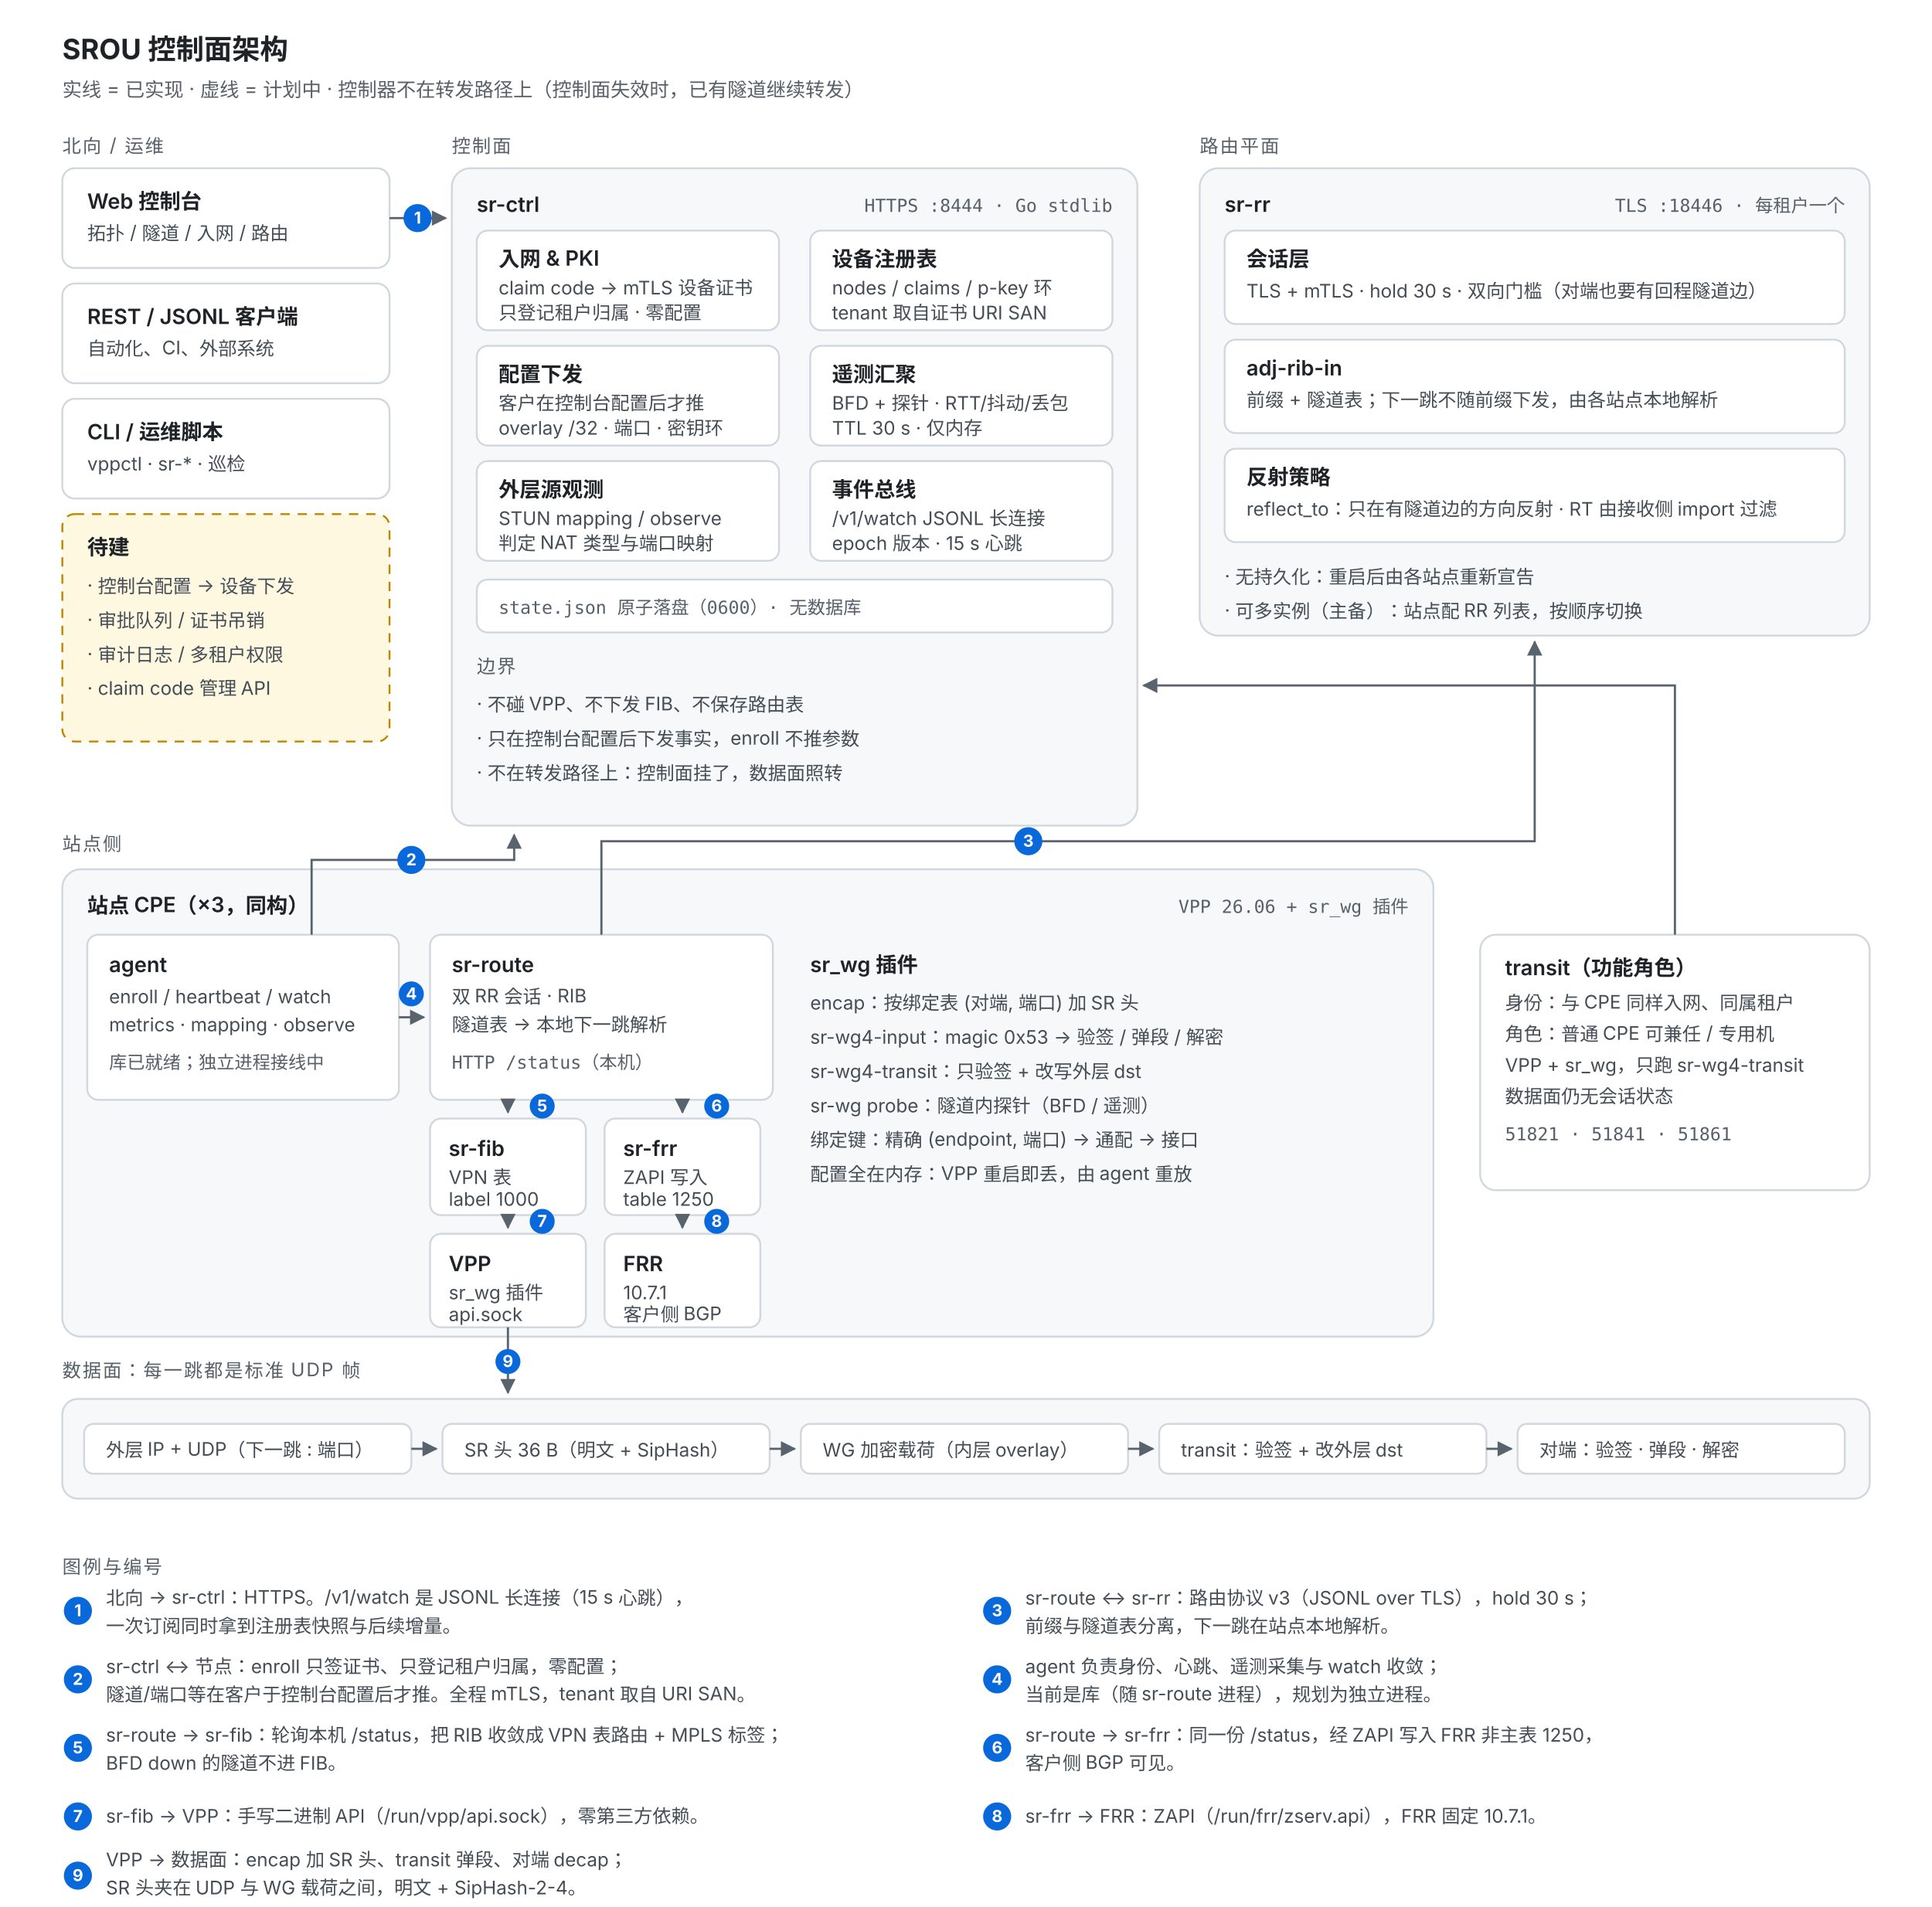
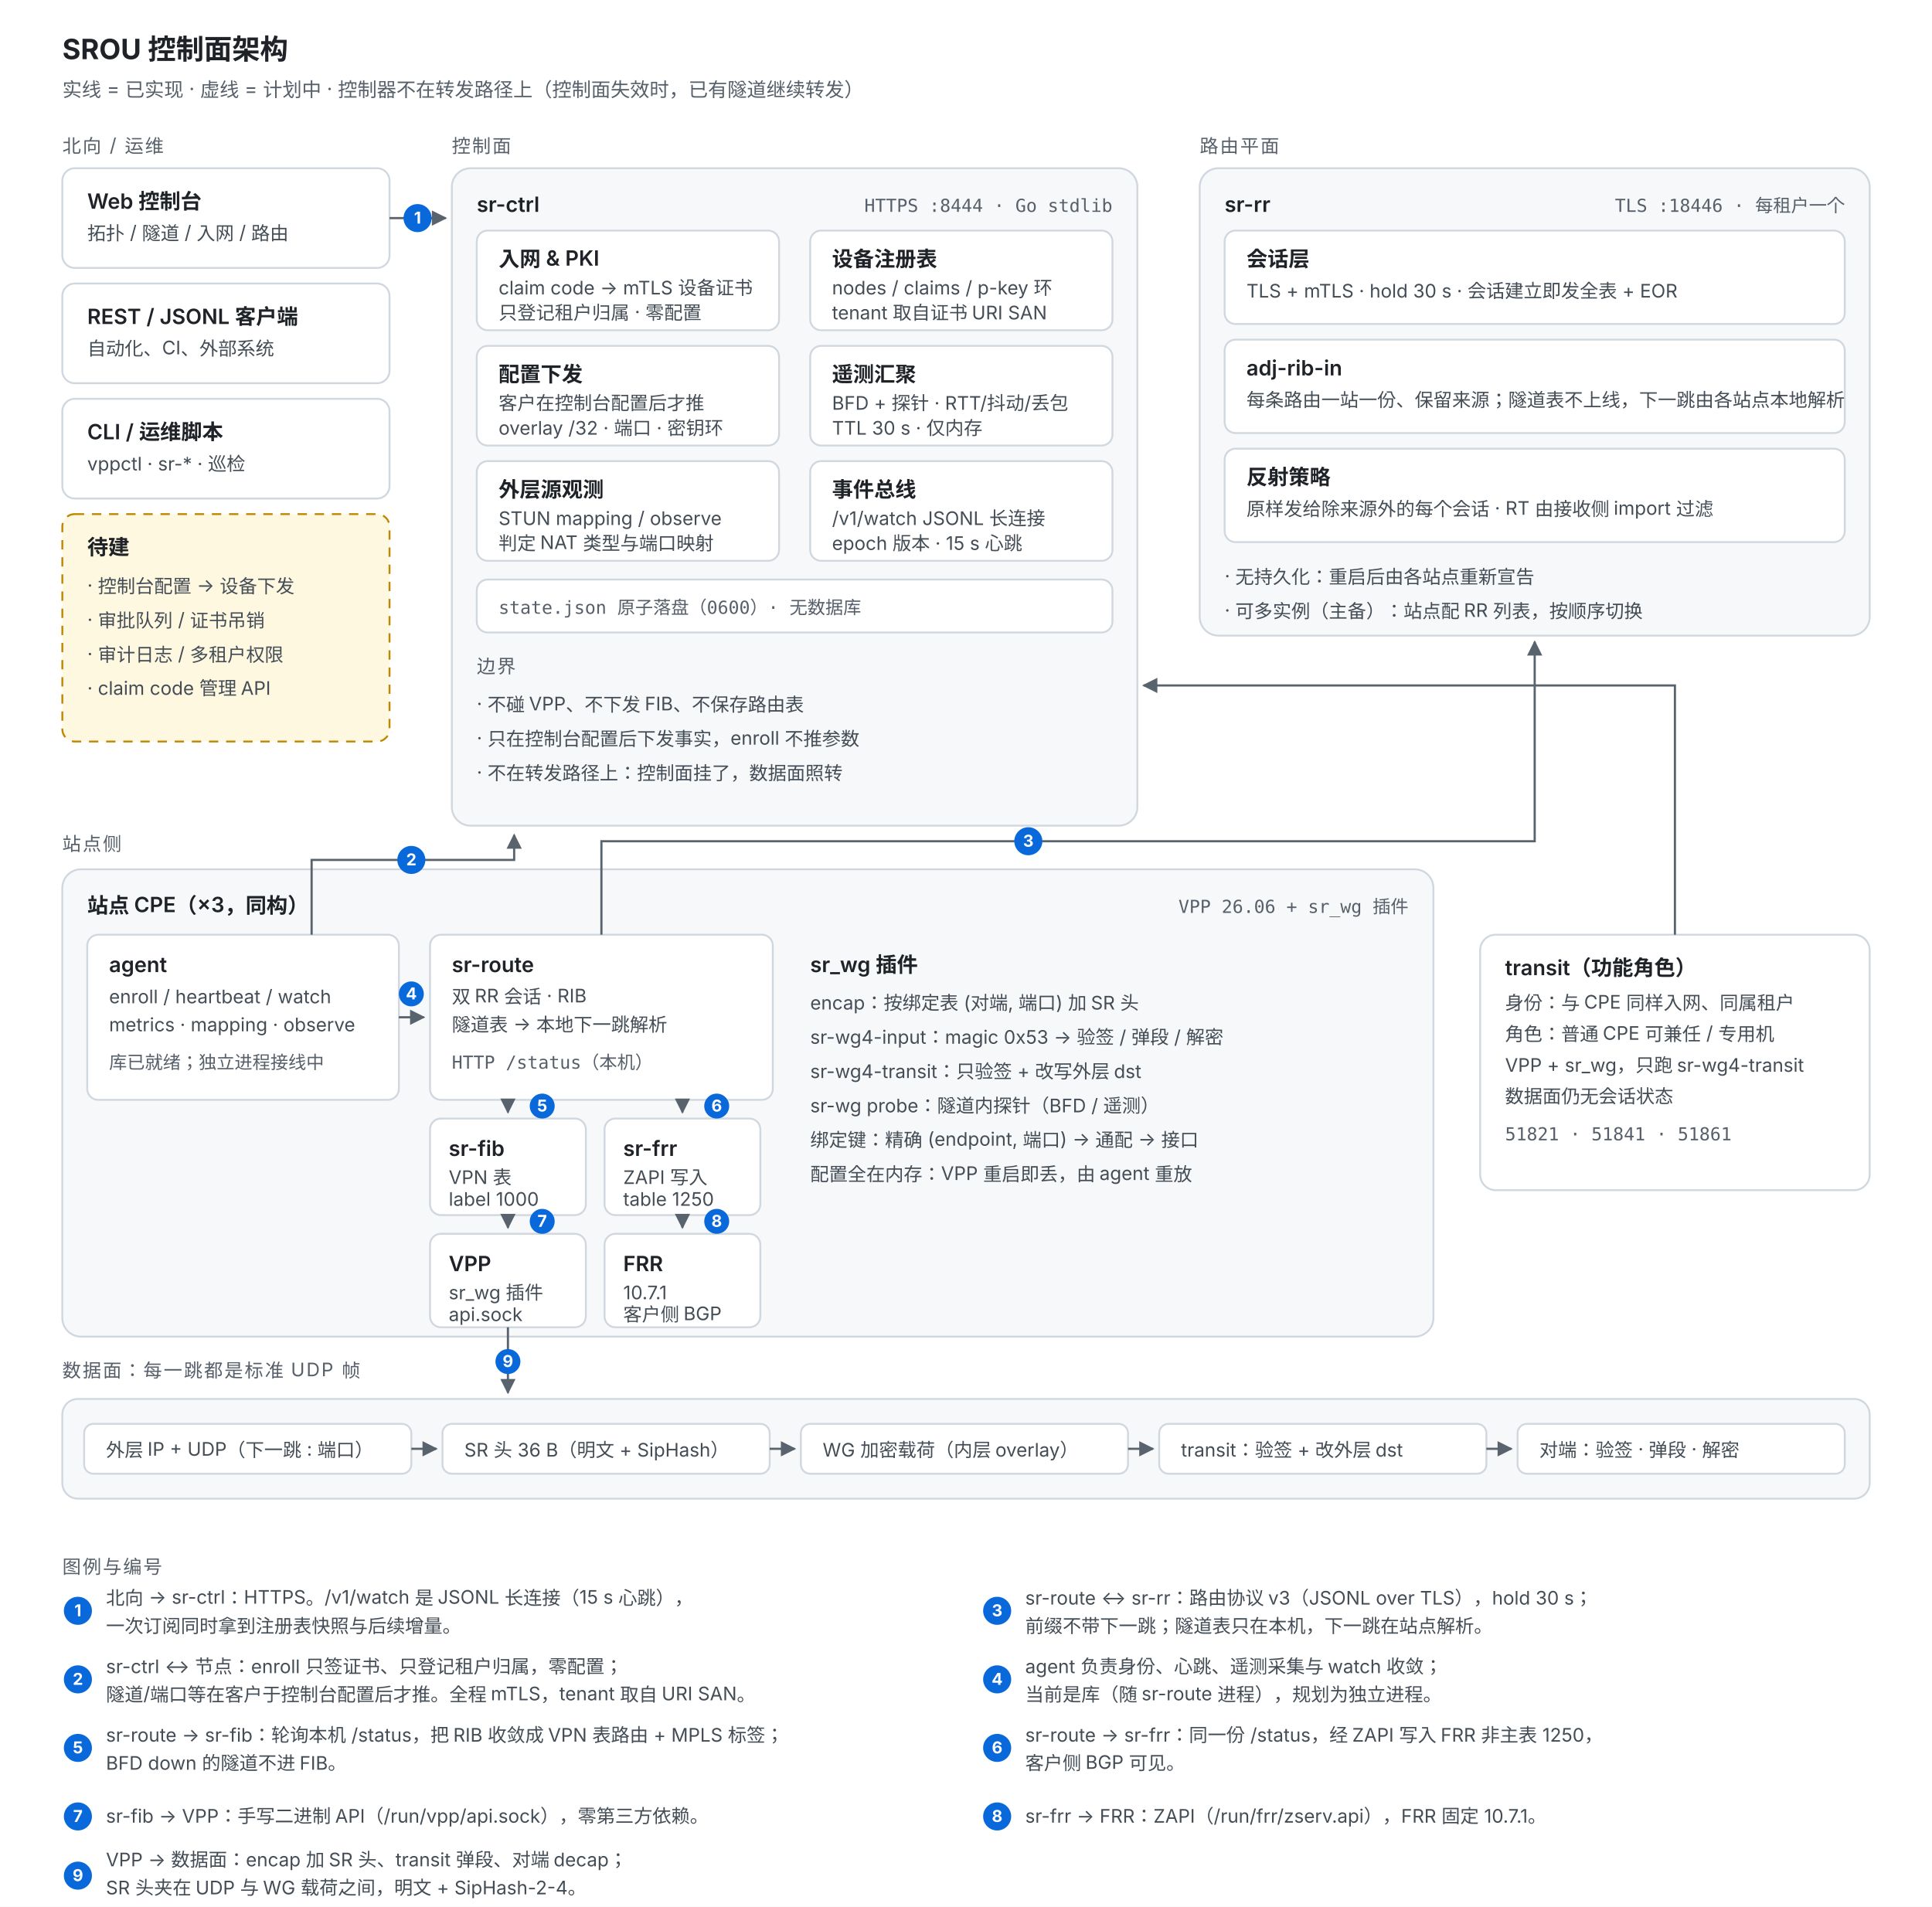
<svg xmlns="http://www.w3.org/2000/svg" viewBox="0 0 1240 1224" width="1240" height="1224" font-family="-apple-system, BlinkMacSystemFont, 'PingFang SC', 'Hiragino Sans GB', 'Microsoft YaHei', sans-serif">
  <style>
    .bg      { fill: #ffffff; }
    .box     { fill: #f6f8fa; stroke: #d0d7de; stroke-width: 1.2; }
    .inbox   { fill: #ffffff; stroke: #d0d7de; stroke-width: 1.2; }
    .planned { fill: #fff8e1; stroke: #bf8700; stroke-width: 1.2; stroke-dasharray: 6 5; }
    .band    { fill: #f6f8fa; stroke: #d0d7de; stroke-width: 1.2; }
    .t       { fill: #1f2328; font-size: 13.5px; font-weight: 600; }
    .s       { fill: #444d56; font-size: 12px; }
    .m       { fill: #57606a; font-size: 11.5px; font-family: ui-monospace, SFMono-Regular, Menlo, monospace; }
    .sec     { fill: #57606a; font-size: 12px; letter-spacing: 1px; }
    .b       { fill: #444d56; font-size: 12px; }
    .flow    { stroke: #59636e; fill: none; stroke-width: 1.4; }
    .head    { fill: #59636e; }
    .num     { fill: #0969da; }
    .numt    { fill: #ffffff; font-size: 10.5px; font-weight: 700; text-anchor: middle; }
    .h1      { fill: #1f2328; font-size: 18px; font-weight: 700; }
    .h2      { fill: #57606a; font-size: 12.5px; }
    .ok      { fill: #1a7f37; font-size: 11.5px; font-weight: 600; }
    .todo    { fill: #9a6700; font-size: 11.5px; font-weight: 600; }
  </style>
  <rect class="bg" x="0" y="0" width="1240" height="1224" />
  <text class="h1" x="40" y="38">SROU 控制面架构</text>
  <text class="h2" x="40" y="62">实线 = 已实现 · 虚线 = 计划中 · 控制器不在转发路径上（控制面失效时，已有隧道继续转发）</text>
  <text class="sec" x="40" y="98">北向 / 运维</text>
  <text class="sec" x="290" y="98">控制面</text>
  <text class="sec" x="770" y="98">路由平面</text>
  <text class="sec" x="40" y="546">站点侧</text>
  <text class="sec" x="40" y="884">数据面：每一跳都是标准 UDP 帧</text>
  <rect class="inbox" x="40" y="108" width="210" height="64" rx="8" />
  <text class="t" x="56" y="134">Web 控制台</text>
  <text class="s" x="56" y="154">拓扑 / 隧道 / 入网 / 路由</text>
  <rect class="inbox" x="40" y="182" width="210" height="64" rx="8" />
  <text class="t" x="56" y="208">REST / JSONL 客户端</text>
  <text class="s" x="56" y="228">自动化、CI、外部系统</text>
  <rect class="inbox" x="40" y="256" width="210" height="64" rx="8" />
  <text class="t" x="56" y="282">CLI / 运维脚本</text>
  <text class="s" x="56" y="302">vppctl · sr-* · 巡检</text>
  <rect class="planned" x="40" y="330" width="210" height="146" rx="8" />
  <text class="t" x="56" y="356">待建</text>
  <text class="b" x="56" y="380">· 控制台配置 → 设备下发</text>
  <text class="b" x="56" y="402">· 审批队列 / 证书吊销</text>
  <text class="b" x="56" y="424">· 审计日志 / 多租户权限</text>
  <text class="b" x="56" y="446">· claim code 管理 API</text>
  <rect class="box" x="290" y="108" width="440" height="422" rx="12" />
  <text class="t" x="306" y="136">sr-ctrl</text>
  <text class="m" x="714" y="136" text-anchor="end">HTTPS :8444 · Go stdlib</text>
  <rect class="inbox" x="306" y="148" width="194" height="64" rx="7" />
  <text class="t" x="320" y="171">入网 &amp; PKI</text>
  <text class="s" x="320" y="189">claim code → mTLS 设备证书</text>
  <text class="s" x="320" y="205">只登记租户归属 · 零配置</text>
  <rect class="inbox" x="520" y="148" width="194" height="64" rx="7" />
  <text class="t" x="534" y="171">设备注册表</text>
  <text class="s" x="534" y="189">nodes / claims / p-key 环</text>
  <text class="s" x="534" y="205">tenant 取自证书 URI SAN</text>
  <rect class="inbox" x="306" y="222" width="194" height="64" rx="7" />
  <text class="t" x="320" y="245">配置下发</text>
  <text class="s" x="320" y="263">客户在控制台配置后才推</text>
  <text class="s" x="320" y="279">overlay /32 · 端口 · 密钥环</text>
  <rect class="inbox" x="520" y="222" width="194" height="64" rx="7" />
  <text class="t" x="534" y="245">遥测汇聚</text>
  <text class="s" x="534" y="263">BFD + 探针 · RTT/抖动/丢包</text>
  <text class="s" x="534" y="279">TTL 30 s · 仅内存</text>
  <rect class="inbox" x="306" y="296" width="194" height="64" rx="7" />
  <text class="t" x="320" y="319">外层源观测</text>
  <text class="s" x="320" y="337">STUN mapping / observe</text>
  <text class="s" x="320" y="353">判定 NAT 类型与端口映射</text>
  <rect class="inbox" x="520" y="296" width="194" height="64" rx="7" />
  <text class="t" x="534" y="319">事件总线</text>
  <text class="s" x="534" y="337">/v1/watch JSONL 长连接</text>
  <text class="s" x="534" y="353">epoch 版本 · 15 s 心跳</text>
  <rect class="inbox" x="306" y="372" width="408" height="34" rx="7" />
  <text class="m" x="320" y="394">state.json 原子落盘（0600）· 无数据库</text>
  <text class="sec" x="306" y="432">边界</text>
  <text class="b" x="306" y="456">· 不碰 VPP、不下发 FIB、不保存路由表</text>
  <text class="b" x="306" y="478">· 只在控制台配置后下发事实，enroll 不推参数</text>
  <text class="b" x="306" y="500">· 不在转发路径上：控制面挂了，数据面照转</text>
  <rect class="box" x="770" y="108" width="430" height="300" rx="12" />
  <text class="t" x="786" y="136">sr-rr</text>
  <text class="m" x="1184" y="136" text-anchor="end">TLS :18446 · 每租户一个</text>
  <rect class="inbox" x="786" y="148" width="398" height="60" rx="7" />
  <text class="t" x="800" y="171">会话层</text>
-   <text class="s" x="800" y="191">TLS + mTLS · hold 30 s · 双向门槛（对端也要有回程隧道边）</text>
+   <text class="s" x="800" y="191">TLS + mTLS · hold 30 s · 会话建立即发全表 + EOR</text>
  <rect class="inbox" x="786" y="218" width="398" height="60" rx="7" />
  <text class="t" x="800" y="241">adj-rib-in</text>
-   <text class="s" x="800" y="261">前缀 + 隧道表；下一跳不随前缀下发，由各站点本地解析</text>
+   <text class="s" x="800" y="261">每条路由一站一份、保留来源；隧道表不上线，下一跳由各站点本地解析</text>
  <rect class="inbox" x="786" y="288" width="398" height="60" rx="7" />
  <text class="t" x="800" y="311">反射策略</text>
-   <text class="s" x="800" y="331">reflect_to：只在有隧道边的方向反射 · RT 由接收侧 import 过滤</text>
+   <text class="s" x="800" y="331">原样发给除来源外的每个会话 · RT 由接收侧 import 过滤</text>
  <text class="b" x="786" y="374">· 无持久化：重启后由各站点重新宣告</text>
  <text class="b" x="786" y="396">· 可多实例（主备）：站点配 RR 列表，按顺序切换</text>
  <rect class="box" x="40" y="558" width="880" height="300" rx="12" />
  <text class="t" x="56" y="586">站点 CPE（×3，同构）</text>
  <text class="m" x="904" y="586" text-anchor="end">VPP 26.06 + sr_wg 插件</text>
  <rect class="inbox" x="56" y="600" width="200" height="106" rx="7" />
  <text class="t" x="70" y="624">agent</text>
  <text class="s" x="70" y="644">enroll / heartbeat / watch</text>
  <text class="s" x="70" y="662">metrics · mapping · observe</text>
  <text class="m" x="70" y="686">库已就绪；独立进程接线中</text>
  <rect class="inbox" x="276" y="600" width="220" height="106" rx="7" />
  <text class="t" x="290" y="624">sr-route</text>
  <text class="s" x="290" y="644">双 RR 会话 · RIB</text>
  <text class="s" x="290" y="662">隧道表 → 本地下一跳解析</text>
  <text class="m" x="290" y="686">HTTP /status（本机）</text>
  <rect class="inbox" x="276" y="718" width="100" height="62" rx="7" />
  <text class="t" x="288" y="742">sr-fib</text>
  <text class="s" x="288" y="760">VPN 表</text>
  <text class="s" x="288" y="774">label 1000</text>
  <rect class="inbox" x="388" y="718" width="100" height="62" rx="7" />
  <text class="t" x="400" y="742">sr-frr</text>
  <text class="s" x="400" y="760">ZAPI 写入</text>
  <text class="s" x="400" y="774">table 1250</text>
  <rect class="inbox" x="276" y="792" width="100" height="60" rx="7" />
  <text class="t" x="288" y="816">VPP</text>
  <text class="s" x="288" y="834">sr_wg 插件</text>
  <text class="s" x="288" y="848">api.sock</text>
  <rect class="inbox" x="388" y="792" width="100" height="60" rx="7" />
  <text class="t" x="400" y="816">FRR</text>
  <text class="s" x="400" y="834">10.7.1</text>
  <text class="s" x="400" y="848">客户侧 BGP</text>
  <text class="t" x="520" y="624">sr_wg 插件</text>
  <text class="b" x="520" y="648">encap：按绑定表 (对端, 端口) 加 SR 头</text>
  <text class="b" x="520" y="670">sr-wg4-input：magic 0x53 → 验签 / 弹段 / 解密</text>
  <text class="b" x="520" y="692">sr-wg4-transit：只验签 + 改写外层 dst</text>
  <text class="b" x="520" y="714">sr-wg probe：隧道内探针（BFD / 遥测）</text>
  <text class="b" x="520" y="736">绑定键：精确 (endpoint, 端口) → 通配 → 接口</text>
  <text class="b" x="520" y="758">配置全在内存：VPP 重启即丢，由 agent 重放</text>
  <rect class="inbox" x="950" y="600" width="250" height="164" rx="10" />
  <text class="t" x="966" y="626">transit（功能角色）</text>
  <text class="s" x="966" y="648">身份：与 CPE 同样入网、同属租户</text>
  <text class="s" x="966" y="668">角色：普通 CPE 可兼任 / 专用机</text>
  <text class="s" x="966" y="688">VPP + sr_wg，只跑 sr-wg4-transit</text>
  <text class="s" x="966" y="708">数据面仍无会话状态</text>
  <text class="m" x="966" y="732">51821 · 51841 · 51861</text>
  <rect class="band" x="40" y="898" width="1160" height="64" rx="10" />
  <rect class="inbox" x="54" y="914" width="210" height="32" rx="6" />
  <text class="s" x="68" y="935">外层 IP + UDP（下一跳 : 端口）</text>
  <rect class="inbox" x="284" y="914" width="210" height="32" rx="6" />
  <text class="s" x="298" y="935">SR 头 36 B（明文 + SipHash）</text>
  <rect class="inbox" x="514" y="914" width="210" height="32" rx="6" />
  <text class="s" x="528" y="935">WG 加密载荷（内层 overlay）</text>
  <rect class="inbox" x="744" y="914" width="210" height="32" rx="6" />
  <text class="s" x="758" y="935">transit：验签 + 改外层 dst</text>
  <rect class="inbox" x="974" y="914" width="210" height="32" rx="6" />
  <text class="s" x="988" y="935">对端：验签 · 弹段 · 解密</text>
  <path class="flow" d="M264 930 H280" marker-end="url(#ar)" />
  <path class="flow" d="M494 930 H510" marker-end="url(#ar)" />
  <path class="flow" d="M724 930 H740" marker-end="url(#ar)" />
  <path class="flow" d="M954 930 H970" marker-end="url(#ar)" />
  <defs>
    <marker id="ar" viewBox="0 0 10 10" refX="9" refY="5" markerWidth="7" markerHeight="7" orient="auto-start-reverse">
      <path class="head" d="M0 0 L10 5 L0 10 z" />
    </marker>
  </defs>
  <path class="flow" d="M250 140 H286" marker-end="url(#ar)" />
  <circle class="num" cx="268" cy="140" r="9" />
  <text class="numt" x="268" y="143.5">1</text>
  <path class="flow" d="M200 600 V552 H330 V536" marker-end="url(#ar)" />
  <circle class="num" cx="264" cy="552" r="9" />
  <text class="numt" x="264" y="555.5">2</text>
  <path class="flow" d="M386 600 V540 H985 V412" marker-end="url(#ar)" />
  <circle class="num" cx="660" cy="540" r="9" />
  <text class="numt" x="660" y="543.5">3</text>
  <path class="flow" d="M1075 600 V440 H734" marker-end="url(#ar)" />
  <path class="flow" d="M256 653 H272" marker-end="url(#ar)" />
  <circle class="num" cx="264" cy="638" r="8" />
  <text class="numt" x="264" y="641.5">4</text>
  <path class="flow" d="M326 706 V714" marker-end="url(#ar)" />
  <circle class="num" cx="348" cy="710" r="8" />
  <text class="numt" x="348" y="713.5">5</text>
  <path class="flow" d="M438 706 V714" marker-end="url(#ar)" />
  <circle class="num" cx="460" cy="710" r="8" />
  <text class="numt" x="460" y="713.5">6</text>
  <path class="flow" d="M326 780 V788" marker-end="url(#ar)" />
  <circle class="num" cx="348" cy="784" r="8" />
  <text class="numt" x="348" y="787.5">7</text>
  <path class="flow" d="M438 780 V788" marker-end="url(#ar)" />
  <circle class="num" cx="460" cy="784" r="8" />
  <text class="numt" x="460" y="787.5">8</text>
  <path class="flow" d="M326 852 V894" marker-end="url(#ar)" />
  <circle class="num" cx="326" cy="874" r="8" />
  <text class="numt" x="326" y="877.5">9</text>
  <text class="sec" x="40" y="1010">图例与编号</text>
  <circle class="num" cx="50" cy="1034" r="9" />
  <text class="numt" x="50" y="1037.5">1</text>
  <text class="b" x="68" y="1030">北向 → sr-ctrl：HTTPS。/v1/watch 是 JSONL 长连接（15 s 心跳），</text>
  <text class="b" x="68" y="1048">一次订阅同时拿到注册表快照与后续增量。</text>
  <circle class="num" cx="50" cy="1078" r="9" />
  <text class="numt" x="50" y="1081.5">2</text>
  <text class="b" x="68" y="1074">sr-ctrl ↔ 节点：enroll 只签证书、只登记租户归属，零配置；</text>
  <text class="b" x="68" y="1092">隧道/端口等在客户于控制台配置后才推。全程 mTLS，tenant 取自 URI SAN。</text>
  <circle class="num" cx="640" cy="1034" r="9" />
  <text class="numt" x="640" y="1037.5">3</text>
  <text class="b" x="658" y="1030">sr-route ↔ sr-rr：路由协议 v3（JSONL over TLS），hold 30 s；</text>
-   <text class="b" x="658" y="1048">前缀与隧道表分离，下一跳在站点本地解析。</text>
+   <text class="b" x="658" y="1048">前缀不带下一跳；隧道表只在本机，下一跳在站点解析。</text>
  <circle class="num" cx="640" cy="1078" r="9" />
  <text class="numt" x="640" y="1081.5">4</text>
  <text class="b" x="658" y="1074">agent 负责身份、心跳、遥测采集与 watch 收敛；</text>
  <text class="b" x="658" y="1092">当前是库（随 sr-route 进程），规划为独立进程。</text>
  <circle class="num" cx="50" cy="1122" r="9" />
  <text class="numt" x="50" y="1125.5">5</text>
  <text class="b" x="68" y="1118">sr-route → sr-fib：轮询本机 /status，把 RIB 收敛成 VPN 表路由 + MPLS 标签；</text>
  <text class="b" x="68" y="1136">BFD down 的隧道不进 FIB。</text>
  <circle class="num" cx="640" cy="1122" r="9" />
  <text class="numt" x="640" y="1125.5">6</text>
  <text class="b" x="658" y="1118">sr-route → sr-frr：同一份 /status，经 ZAPI 写入 FRR 非主表 1250，</text>
  <text class="b" x="658" y="1136">客户侧 BGP 可见。</text>
  <circle class="num" cx="50" cy="1166" r="9" />
  <text class="numt" x="50" y="1169.5">7</text>
  <text class="b" x="68" y="1170">sr-fib → VPP：手写二进制 API（/run/vpp/api.sock），零第三方依赖。</text>
  <circle class="num" cx="640" cy="1166" r="9" />
  <text class="numt" x="640" y="1169.5">8</text>
  <text class="b" x="658" y="1170">sr-frr → FRR：ZAPI（/run/frr/zserv.api），FRR 固定 10.7.1。</text>
  <circle class="num" cx="50" cy="1204" r="9" />
  <text class="numt" x="50" y="1207.5">9</text>
  <text class="b" x="68" y="1198">VPP → 数据面：encap 加 SR 头、transit 弹段、对端 decap；</text>
  <text class="b" x="68" y="1216">SR 头夹在 UDP 与 WG 载荷之间，明文 + SipHash-2-4。</text>
</svg>
